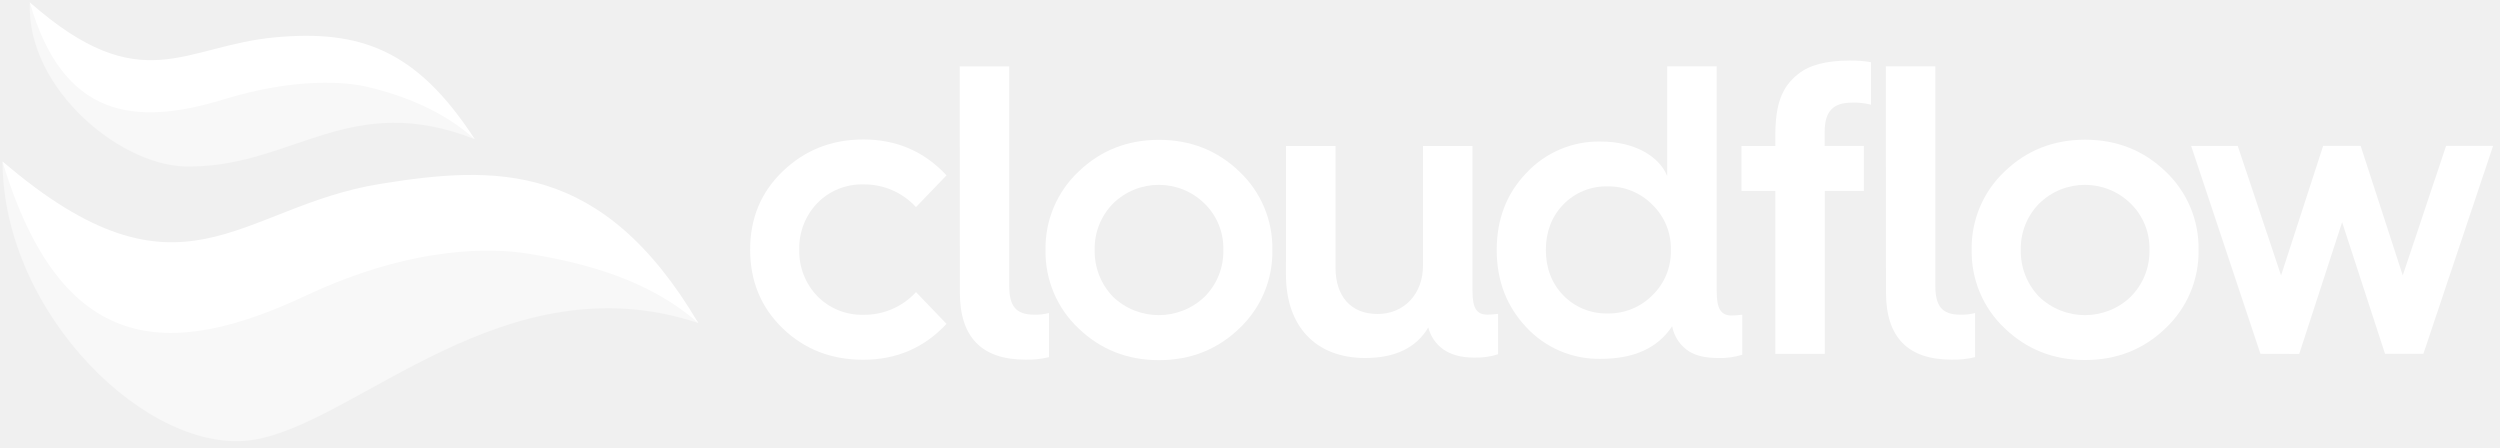
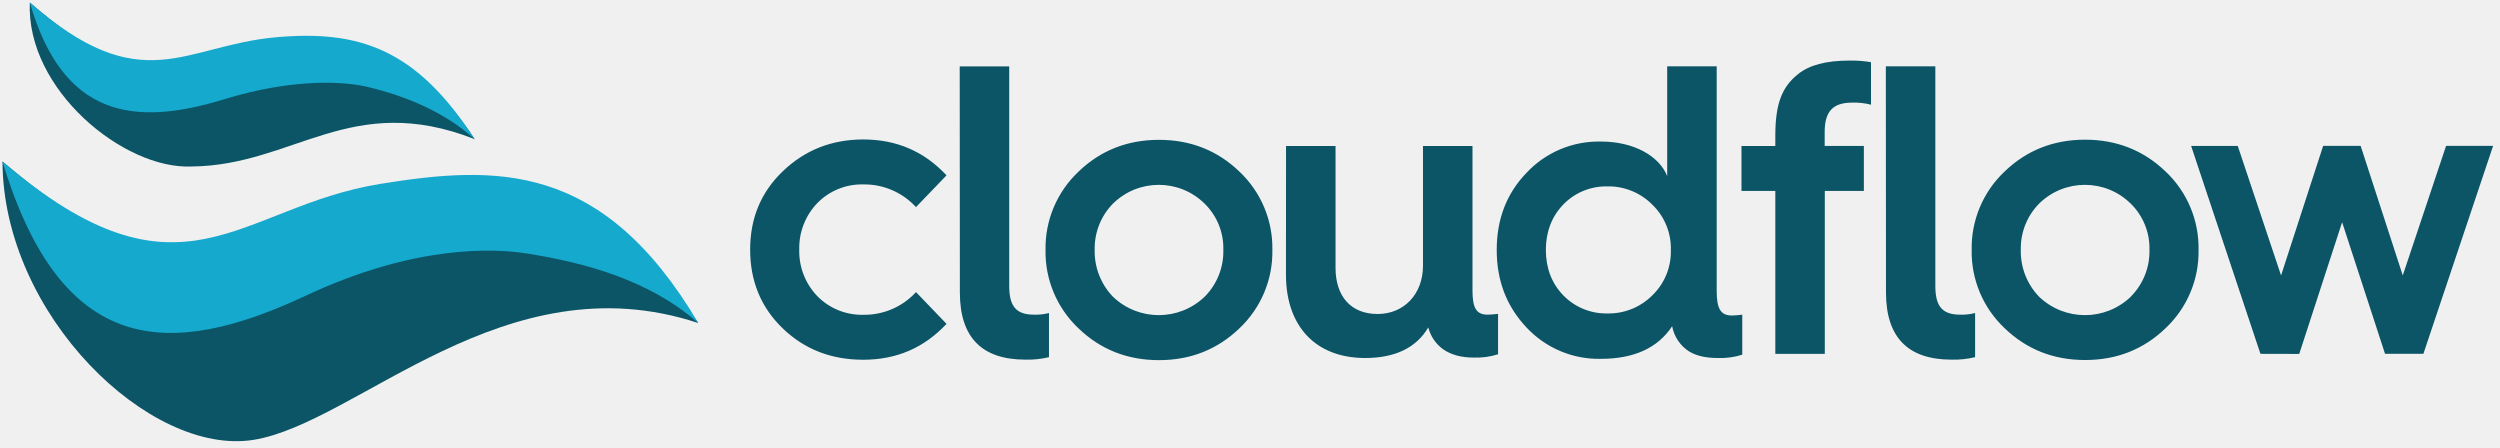
<svg xmlns="http://www.w3.org/2000/svg" id="Layer_1" data-name="Layer 1" viewBox="0 0 1006 180">
  <defs>
-     <style>.cls-1,.cls-2,.cls-3{fill:#fff;}.cls-2,.cls-3{fill-rule:evenodd;}.cls-2{opacity:0.5;}</style>
+     <style>.cls-2,.cls-3{fill:#0b5567;fill-rule:evenodd}.cls-3{fill:#15a9ce}</style>
  </defs>
-   <path class="cls-1" d="M380.88,70.56,368.59,83.34a28.16,28.16,0,0,0-21.25-9.13,25,25,0,0,0-18.42,7.48,26.06,26.06,0,0,0-7.3,18.75,26.06,26.06,0,0,0,7.3,18.76,25.05,25.05,0,0,0,18.43,7.47,28.16,28.16,0,0,0,21.25-9.13l12.28,12.78c-9,9.63-20.08,14.44-33.53,14.44-12.78,0-23.57-4.14-32.37-12.61s-13.12-19.09-13.12-31.7S306.18,77.37,315,68.91s19.59-12.79,32.37-12.79C360.79,56.12,371.91,60.93,380.88,70.56Z" />
-   <path class="cls-1" d="M386.19,26.73h19.92V115c0,8.14,2.65,11.62,10,11.62a21.11,21.11,0,0,0,6-.66v17.76a36,36,0,0,1-9.47,1c-17.59,0-26.39-9-26.39-27.06Z" />
-   <path class="cls-1" d="M420.72,100.6A42.24,42.24,0,0,1,434,69.06c8.8-8.47,19.59-12.79,32.37-12.79s23.57,4.32,32.37,12.78A42.24,42.24,0,0,1,512,100.59a42.22,42.22,0,0,1-13.27,31.54c-8.8,8.47-19.59,12.79-32.37,12.79S442.81,140.6,434,132.14A42.29,42.29,0,0,1,420.72,100.6Zm64.08,18.75a25.8,25.8,0,0,0,7.47-18.76A25.14,25.14,0,0,0,484.8,82a26.27,26.27,0,0,0-37,0,25.72,25.72,0,0,0-7.3,18.6,26.32,26.32,0,0,0,7.3,18.75,26.67,26.67,0,0,0,37,0Z" />
-   <path class="cls-1" d="M517.5,58.76h19.92v49c0,11.45,6.14,18.59,16.93,18.59,10.62,0,18.26-8,18.26-19.43V58.75h19.92V117c0,7.13,1.66,9.62,6.14,9.62a40.19,40.19,0,0,0,4.15-.33v16.27a28.71,28.71,0,0,1-9.79,1.33c-5.15,0-9.13-1.16-12.29-3.32a15.64,15.64,0,0,1-6-8.8c-4.82,8.14-13.28,12.29-25.4,12.29-19.92,0-31.87-12.78-31.87-33.53Z" />
-   <path class="cls-1" d="M670.88,70.86V26.7H690.8v90.47c0,7.14,1.66,9.79,6.14,9.79a40,40,0,0,0,4.15-.33v16.1a28.71,28.71,0,0,1-9.79,1.33c-4.81,0-8.63-.83-11.62-2.65a15.41,15.41,0,0,1-6.81-10.13c-5.81,8.8-15.43,13.12-28.71,13.12a39.77,39.77,0,0,1-29.88-12.61c-8-8.47-12-18.76-12-31.21s4-22.74,11.95-31a39.74,39.74,0,0,1,29.88-12.62C657.6,56.92,667.73,62.89,670.88,70.86Zm-6,48a24.39,24.39,0,0,0,7.47-18.26,24.42,24.42,0,0,0-7.47-18.26A24.8,24.8,0,0,0,646.82,75a24,24,0,0,0-17.77,7.31c-4.64,4.81-7,11-7,18.26s2.33,13.44,7,18.26a24,24,0,0,0,17.76,7.3A24.75,24.75,0,0,0,664.91,118.83Z" />
-   <path class="cls-1" d="M714.39,142.4V76.83H700.77V58.74h13.62V54.59c0-12.79,2.65-19.59,9.12-24.74,4.48-3.65,11.29-5.48,20.75-5.48a45.14,45.14,0,0,1,8.63.66v17.1a26.82,26.82,0,0,0-7.64-.83c-7.47,0-11,3.32-11,11.79v5.64h15.77v18.1H734.3V142.4Z" />
-   <path class="cls-1" d="M758.86,26.69h19.92V115c0,8.14,2.66,11.62,10,11.62a21.13,21.13,0,0,0,6-.66v17.76a35.9,35.9,0,0,1-9.46,1c-17.6,0-26.4-9-26.4-27.06Z" />
-   <path class="cls-1" d="M793.4,100.56A42.25,42.25,0,0,1,806.67,69c8.8-8.47,19.59-12.79,32.37-12.79S862.62,60.55,871.41,69a42.25,42.25,0,0,1,13.29,31.54,42.24,42.24,0,0,1-13.28,31.54c-8.8,8.47-19.59,12.79-32.37,12.79s-23.57-4.32-32.37-12.78A42.24,42.24,0,0,1,793.4,100.56Zm64.08,18.75a25.76,25.76,0,0,0,7.46-18.76A25.14,25.14,0,0,0,857.47,82a26.27,26.27,0,0,0-37,0,25.7,25.7,0,0,0-7.3,18.6,26.29,26.29,0,0,0,7.31,18.75,26.67,26.67,0,0,0,37,0Z" />
-   <path class="cls-1" d="M909.6,142.38,881.71,58.72h18.76l17.43,52.12,16.93-52.13h15.1l16.94,52.12L984.3,58.71h18.92l-28.05,83.67H959.74L942.47,89.42l-17.26,53Z" />
-   <path class="cls-2" d="M281,130c-39.85-58-92.81-64.8-122-53C102.78,99.73,73.36,126.69,1,65c.23,61.77,59.27,118.7,101,112S203.15,104.19,281,130Z" />
-   <path class="cls-3" d="M123,119c44.38-20.81,76.23-19,89-17,23,3.66,49.12,10.49,69,28-38.57-65.27-81.65-63.48-128-56C95.6,83.26,73.36,126.69,1,65,24.69,143.47,68,144.78,123,119Z" />
-   <path class="cls-2" d="M191,56c-23.45-36.39-57.78-42.85-77-38C77,27.35,57.19,40.55,12,1,10.48,36.05,49.79,68.17,77,67,118.14,66.66,141.28,36.45,191,56Z" />
-   <path class="cls-3" d="M90,40c29.3-9,49.78-7,58-5,14.8,3.52,30.61,9.81,43,21-23.45-36.39-46.58-44-80-41C73.93,18.31,57.19,40.55,12,1,25.21,47,53.69,51.16,90,40Z" />
+   <path d="M380.88 70.56l-12.29 12.78a28.16 28.16 0 00-21.25-9.13 25 25 0 00-18.42 7.48 26.06 26.06 0 00-7.3 18.75 26.06 26.06 0 007.3 18.76 25.05 25.05 0 0018.43 7.47 28.16 28.16 0 0021.25-9.13l12.28 12.78c-9 9.63-20.08 14.44-33.53 14.44-12.78 0-23.57-4.14-32.37-12.61s-13.12-19.09-13.12-31.7 4.32-23.08 13.14-31.54 19.59-12.79 32.37-12.79c13.42 0 24.54 4.81 33.51 14.44zm5.31-43.83h19.92V115c0 8.14 2.65 11.62 10 11.62a21.11 21.11 0 006-.66v17.76a36 36 0 01-9.47 1c-17.59 0-26.39-9-26.39-27.06zm34.53 73.87A42.24 42.24 0 01434 69.06c8.8-8.47 19.59-12.79 32.37-12.79s23.57 4.32 32.37 12.78A42.24 42.24 0 01512 100.59a42.22 42.22 0 01-13.27 31.54c-8.8 8.47-19.59 12.79-32.37 12.79s-23.55-4.32-32.36-12.78a42.29 42.29 0 01-13.28-31.54zm64.08 18.75a25.8 25.8 0 007.47-18.76A25.14 25.14 0 00484.8 82a26.27 26.27 0 00-37 0 25.72 25.72 0 00-7.3 18.6 26.32 26.32 0 007.3 18.75 26.67 26.67 0 0037 0zm32.7-60.59h19.92v49c0 11.45 6.14 18.59 16.93 18.59 10.62 0 18.26-8 18.26-19.43V58.75h19.92V117c0 7.13 1.66 9.62 6.14 9.62a40.19 40.19 0 004.15-.33v16.27a28.71 28.71 0 01-9.79 1.33c-5.15 0-9.13-1.16-12.29-3.32a15.64 15.64 0 01-6-8.8c-4.82 8.14-13.28 12.29-25.4 12.29-19.92 0-31.87-12.78-31.87-33.53zm153.38 12.1V26.7h19.92v90.47c0 7.14 1.66 9.79 6.14 9.79a40 40 0 004.15-.33v16.1a28.71 28.71 0 01-9.79 1.33c-4.81 0-8.63-.83-11.62-2.65a15.41 15.41 0 01-6.81-10.13c-5.81 8.8-15.43 13.12-28.71 13.12a39.77 39.77 0 01-29.88-12.61c-8-8.47-12-18.76-12-31.21s4-22.74 11.95-31a39.74 39.74 0 0129.88-12.62c13.49-.04 23.62 5.93 26.77 13.9zm-6 48a24.39 24.39 0 007.47-18.26 24.42 24.42 0 00-7.47-18.26A24.8 24.8 0 00646.82 75a24 24 0 00-17.77 7.31c-4.64 4.81-7 11-7 18.26s2.33 13.44 7 18.26a24 24 0 0017.76 7.3 24.75 24.75 0 0018.1-7.3zm49.51 23.54V76.83h-13.62V58.74h13.62v-4.15c0-12.79 2.65-19.59 9.12-24.74 4.48-3.65 11.29-5.48 20.75-5.48a45.14 45.14 0 018.63.66v17.1a26.82 26.82 0 00-7.64-.83c-7.47 0-11 3.32-11 11.79v5.64h15.77v18.1H734.3v65.57zm44.47-115.71h19.92V115c0 8.14 2.66 11.62 10 11.62a21.13 21.13 0 006-.66v17.76a35.9 35.9 0 01-9.46 1c-17.6 0-26.4-9-26.4-27.06zm34.54 73.87A42.25 42.25 0 01806.67 69c8.8-8.47 19.59-12.79 32.37-12.79s23.58 4.34 32.37 12.79a42.25 42.25 0 0113.29 31.54 42.24 42.24 0 01-13.28 31.54c-8.8 8.47-19.59 12.79-32.37 12.79s-23.57-4.32-32.37-12.78a42.24 42.24 0 01-13.28-31.53zm64.08 18.75a25.76 25.76 0 007.46-18.76A25.14 25.14 0 00857.47 82a26.27 26.27 0 00-37 0 25.7 25.7 0 00-7.3 18.6 26.29 26.29 0 007.31 18.75 26.67 26.67 0 0037 0zm52.12 23.07l-27.89-83.66h18.76l17.43 52.12 16.93-52.13h15.1l16.94 52.12 17.43-52.12h18.92l-28.05 83.67h-15.43l-17.27-52.96-17.26 53z" fill="#0b5567" />
+   <path class="cls-2" d="M281 130c-39.85-58-92.81-64.8-122-53-56.22 22.73-85.64 49.69-158-12 .23 61.77 59.27 118.7 101 112s101.15-72.81 179-47z" />
+   <path class="cls-3" d="M123 119c44.38-20.81 76.23-19 89-17 23 3.66 49.12 10.49 69 28-38.57-65.27-81.65-63.48-128-56-57.4 9.26-79.64 52.69-152-9 23.69 78.47 67 79.78 122 54z" />
+   <path class="cls-2" d="M191 56c-23.45-36.39-57.78-42.85-77-38C77 27.35 57.19 40.55 12 1c-1.52 35.05 37.79 67.17 65 66 41.14-.34 64.28-30.55 114-11z" />
+   <path class="cls-3" d="M90 40c29.3-9 49.78-7 58-5 14.8 3.52 30.61 9.81 43 21-23.45-36.39-46.58-44-80-41-37.07 3.31-53.81 25.55-99-14 13.21 46 41.69 50.16 78 39z" />
</svg>
